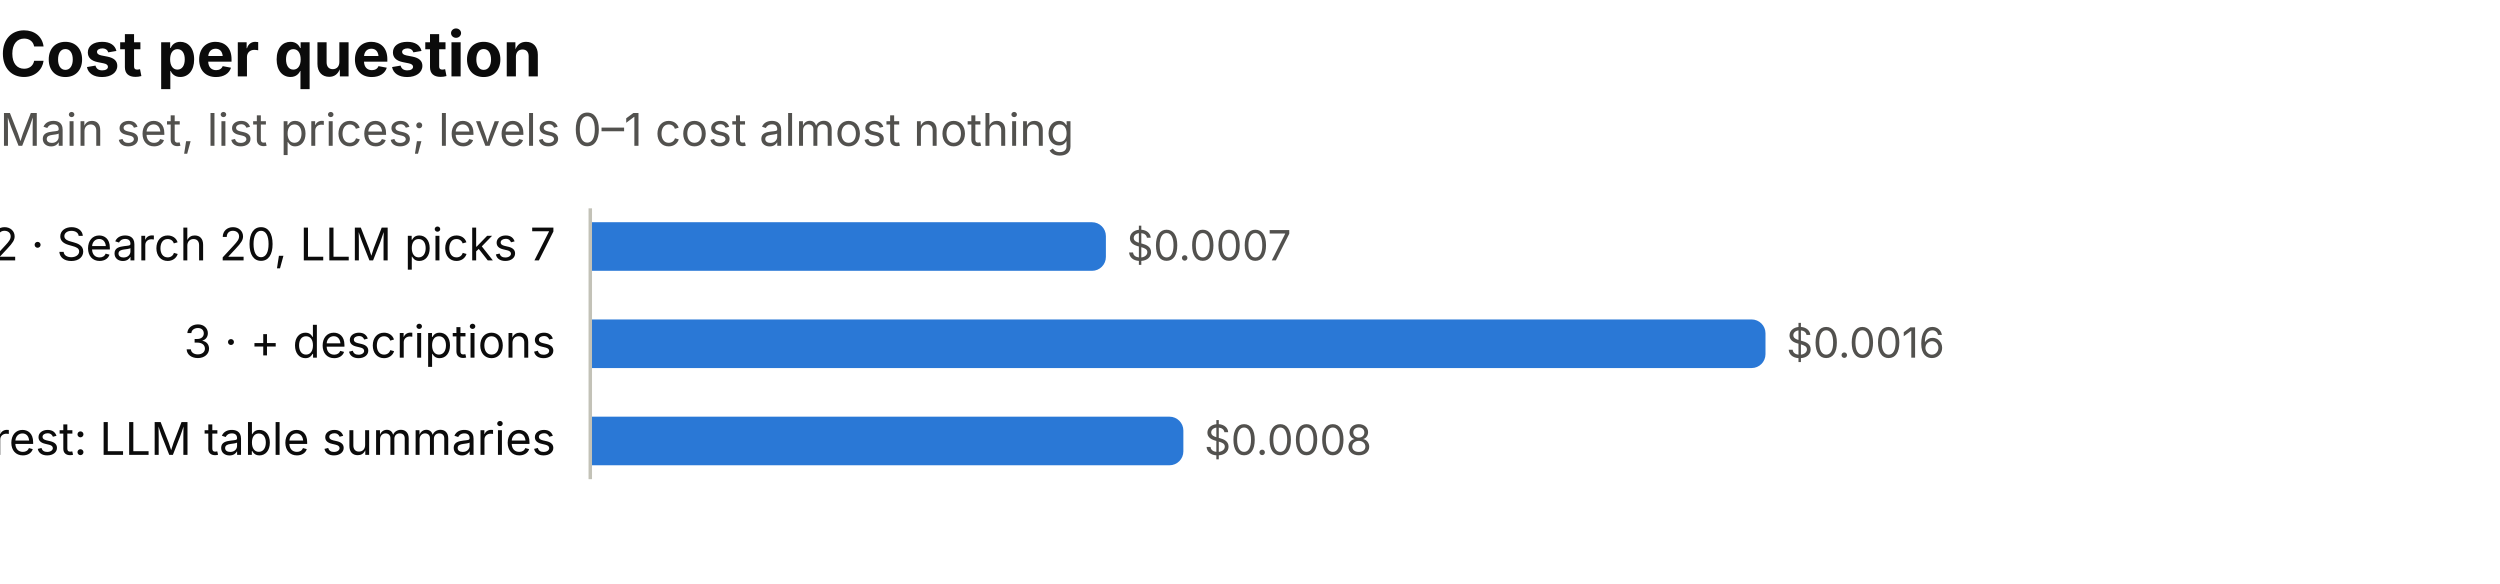
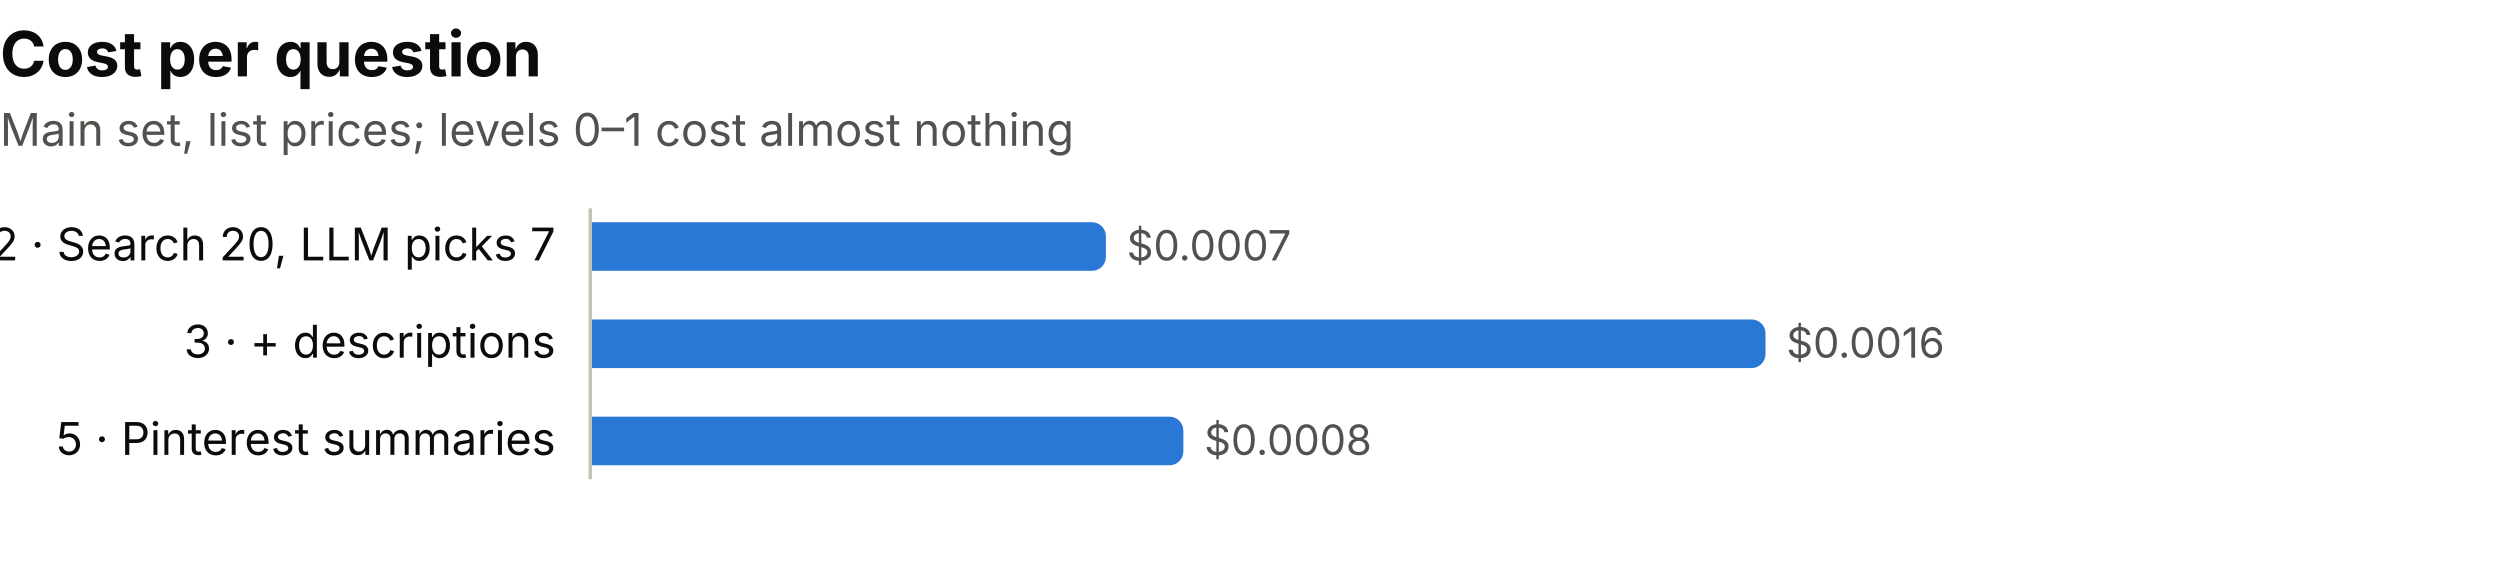
<svg xmlns="http://www.w3.org/2000/svg" width="720" height="168" viewBox="0 0 720 168" role="img" aria-label="Cost per question">
  <style>text{font-family:system-ui, -apple-system, "Segoe UI", sans-serif;font-variant-numeric:tabular-nums} .s1{fill:#2a78d6} .s2{fill:#eb6834} .s3{fill:#1baf7a} .muted{fill:#898781} .ink{fill:#0b0b0b} .ink2{fill:#52514e} .axis{stroke:#c3c2b7} .grid{stroke:#e1e0d9} .ref{stroke:#52514e} @media (prefers-color-scheme: dark) { .s1{fill:#3987e5} .s2{fill:#d95926} .s3{fill:#199e70} .muted{fill:#898781} .ink{fill:#f0efec} .ink2{fill:#c3c2b7} .axis{stroke:#383835} .grid{stroke:#2c2c2a} .ref{stroke:#c3c2b7} }</style>
  <text x="0" y="22" font-size="18" font-weight="700" class="ink">Cost per question</text>
  <text x="0" y="42" font-size="13" class="ink2">Main set, list prices; levels 0–1 cost almost nothing</text>
  <text x="160" y="75.0" font-size="13" text-anchor="end" class="ink">2 · Search 20, LLM picks 7</text>
  <path d="M170,64 H314.496 A4,4 0 0 1 318.496,68 V74 A4,4 0 0 1 314.496,78 H170 Z" class="s1" />
  <text x="324.496" y="75" font-size="12" class="ink2">$0.0007</text>
  <text x="160" y="103.0" font-size="13" text-anchor="end" class="ink">3 · + descriptions</text>
  <path d="M170,92 H504.462 A4,4 0 0 1 508.462,96 V102 A4,4 0 0 1 504.462,106 H170 Z" class="s1" />
  <text x="514.462" y="103" font-size="12" class="ink2">$0.0016</text>
-   <text x="160" y="131.0" font-size="13" text-anchor="end" class="ink">5 · Pinterest: LLM table summaries</text>
+   <text x="160" y="131.0" font-size="13" text-anchor="end" class="ink">5 · Pinterest summaries</text>
  <path d="M170,120 H336.809 A4,4 0 0 1 340.809,124 V130 A4,4 0 0 1 336.809,134 H170 Z" class="s1" />
  <text x="346.809" y="131" font-size="12" class="ink2">$0.0008</text>
  <line x1="170" y1="60" x2="170" y2="138" class="axis" stroke-width="1" />
</svg>
